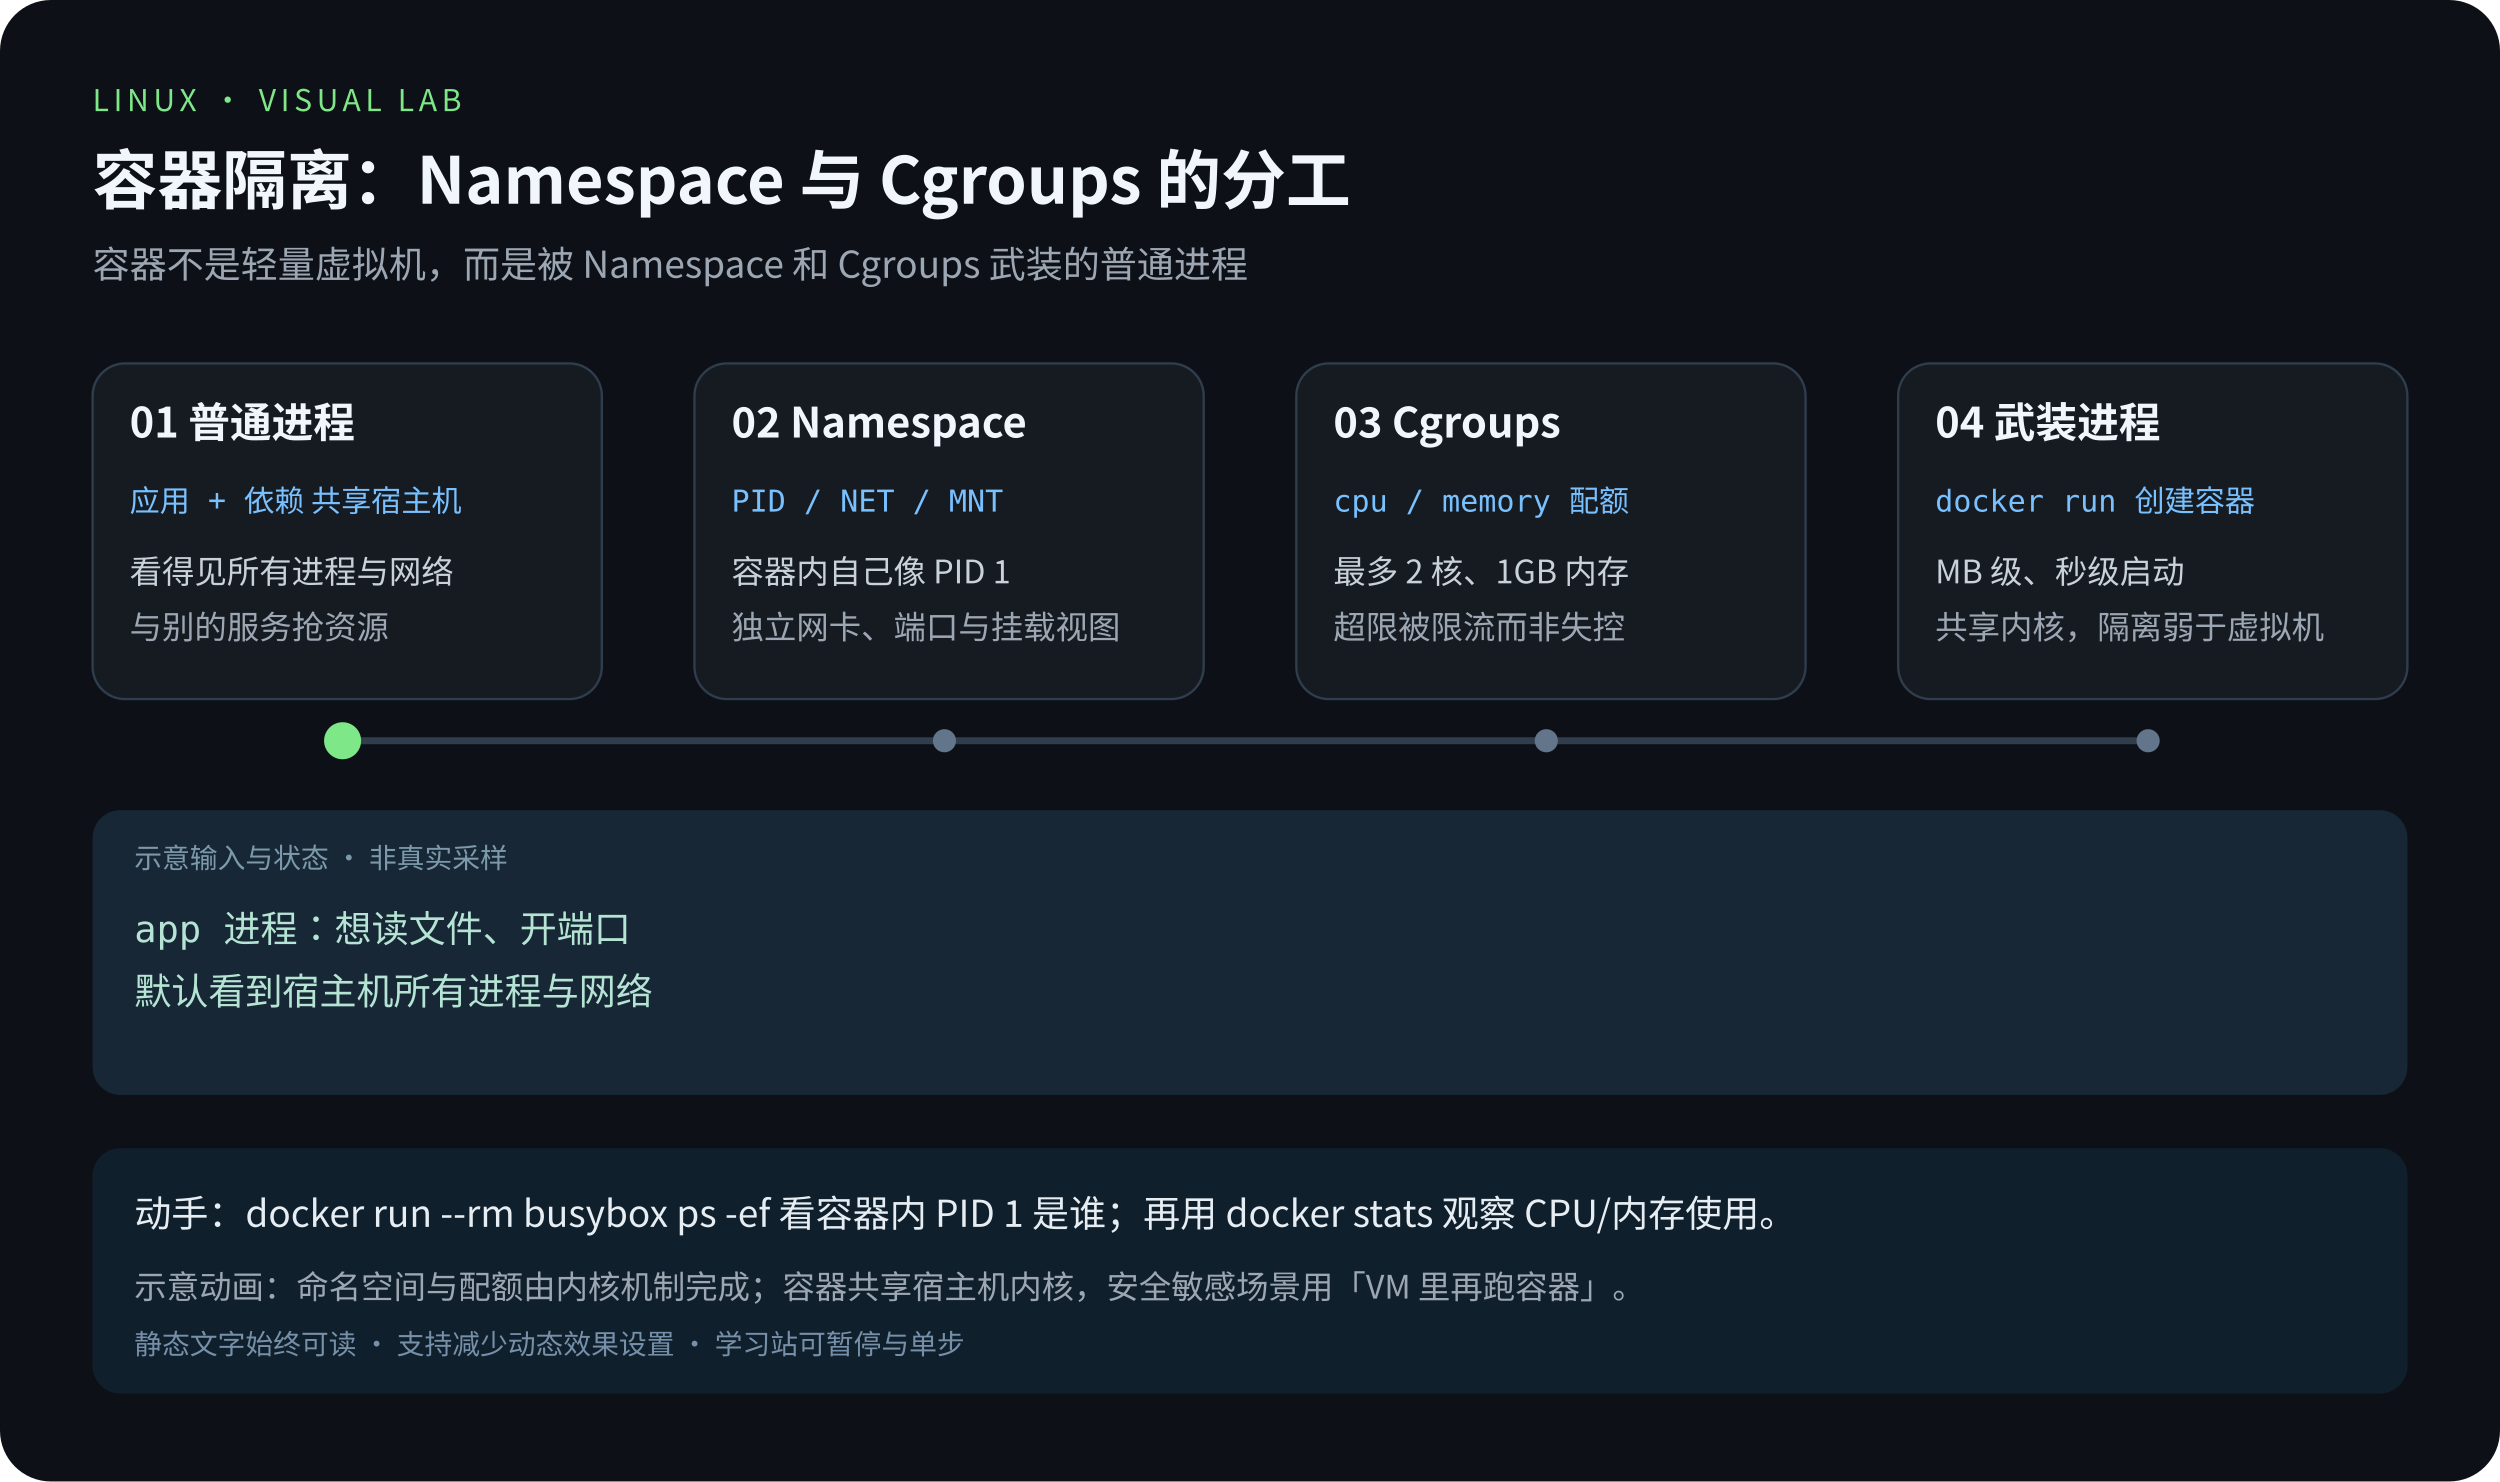
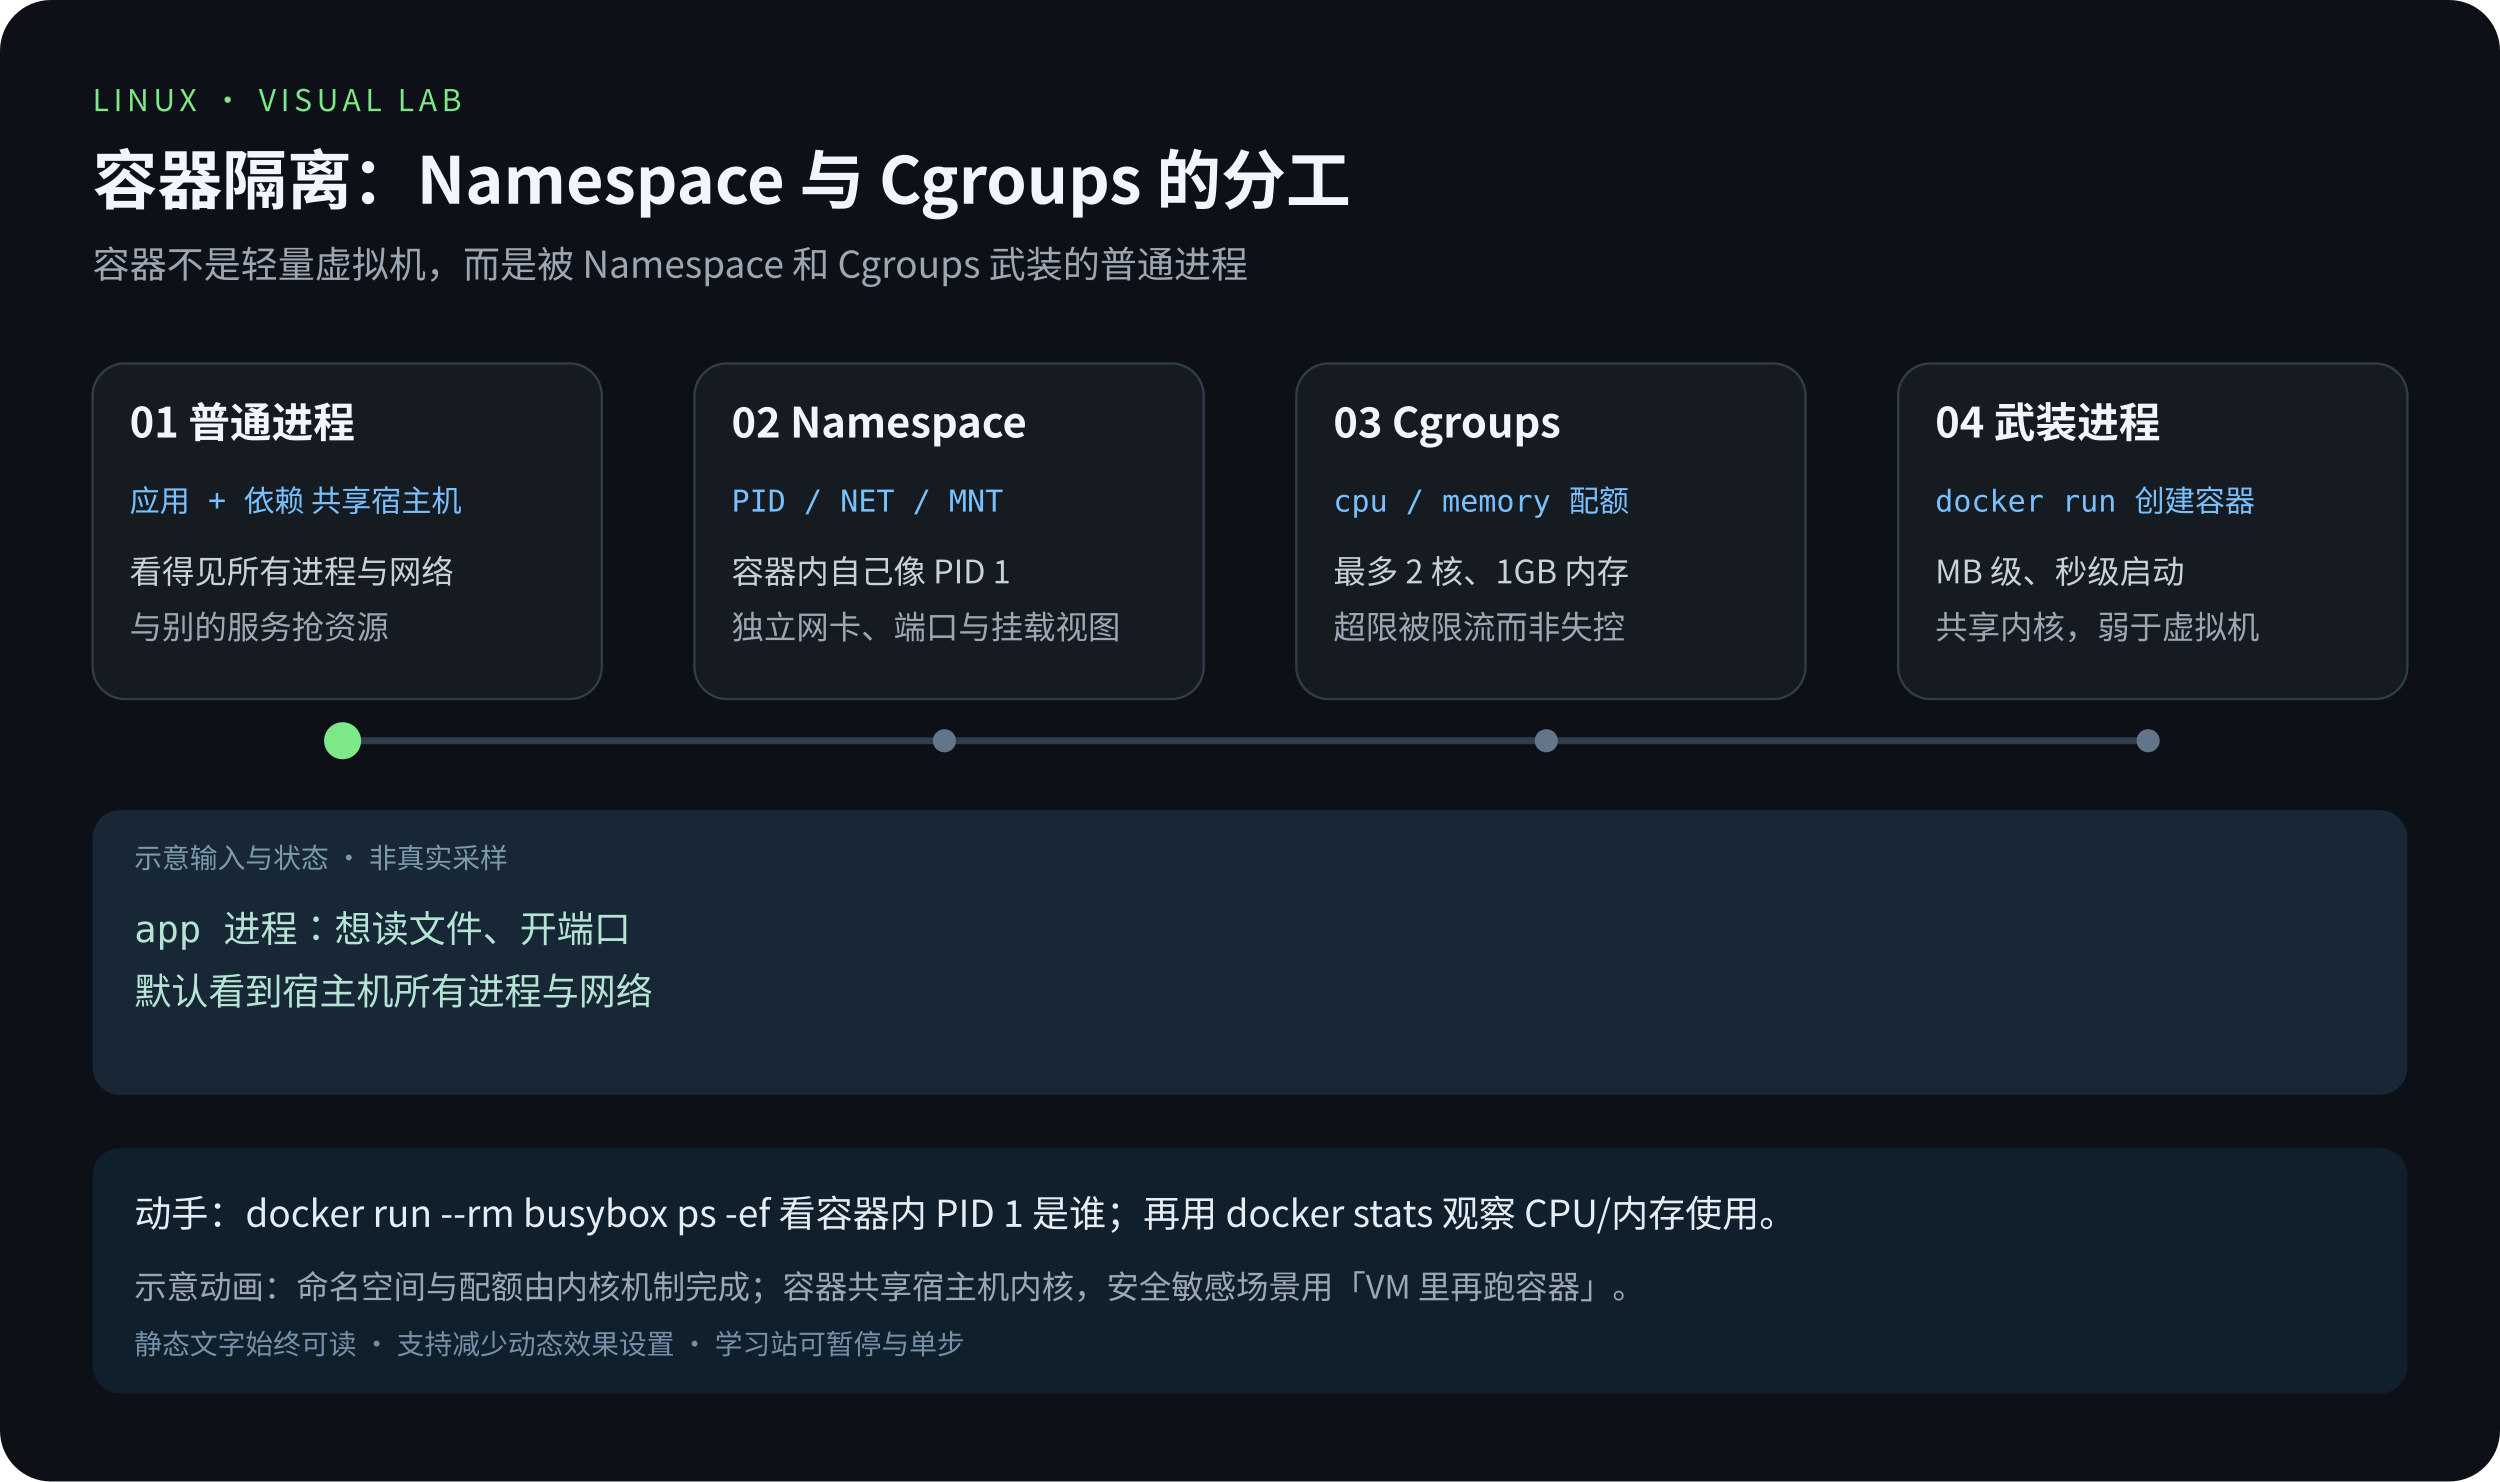
<svg xmlns="http://www.w3.org/2000/svg" width="1080" height="640" viewBox="0 0 1080 640" role="img" aria-labelledby="title desc">
  <style>
text{font-family:"Noto Sans CJK SC","Microsoft YaHei",sans-serif}
.code{font-family:Consolas,monospace}
.focus{opacity:0}
.output{opacity:0}.output.phase-0{opacity:1}
@keyframes step0{0%,24.9%{opacity:1}25%,100%{opacity:0}}.phase-0{animation:step0 12s linear 3}@keyframes step1{0%,24.9%{opacity:0}25%,49.9%{opacity:1}50%,100%{opacity:0}}.phase-1{animation:step1 12s linear 3}@keyframes step2{0%,49.9%{opacity:0}50%,74.9%{opacity:1}75%,100%{opacity:0}}.phase-2{animation:step2 12s linear 3}@keyframes step3{0%,74.9%{opacity:0}75%,100%{opacity:1}}.phase-3{animation:step3 12s linear 3}
@keyframes travel{0%,15%{transform:translateX(0)}25%,40%{transform:translateX(260px)}50%,65%{transform:translateX(520px)}75%,100%{transform:translateX(780px)}}
.token{animation:travel 12s ease-in-out 3}
@media (prefers-reduced-motion:reduce){.focus,.token,.output{animation:none}.token{display:none}}
</style>
  <rect width="1080" height="640" rx="22" fill="#0d1117" />
  <text x="40" y="48" fill="#7ee787" font-size="13" letter-spacing="2">LINUX · VISUAL LAB</text>
  <text x="40" y="88" fill="#f0f6fc" font-size="28" font-weight="bold">容器隔离：Namespace 与 Cgroups 的分工</text>
  <text x="40" y="120" fill="#9da7b3" font-size="16">容器不是轻量虚拟机，而是被 Namespace 和 Cgroups 武装的普通进程</text>
  <path d="M148 320 H928" fill="none" stroke="#303d4d" stroke-width="3" />
  <g>
    <rect x="40" y="157" width="220" height="145" rx="14" fill="#161b22" stroke="#303d4d" />
    <rect class="focus phase-0" x="40" y="157" width="220" height="145" rx="14" fill="none" stroke="#58a6ff" stroke-width="3" />
    <text x="56" y="189" fill="#f0f6fc" font-size="18" font-weight="bold">01 普通进程</text>
    <text class="code" x="56" y="221" fill="#79c0ff" font-size="13">应用 + 依赖 共享宿主机</text>
    <text x="56" y="252" fill="#c9d1d9" font-size="14">看得见所有进程与网络</text>
    <text x="56" y="276" fill="#9da7b3" font-size="14">与别的服务抢资源</text>
    <circle cx="148" cy="320" r="5" fill="#62758b" />
  </g>
  <g>
    <rect x="300" y="157" width="220" height="145" rx="14" fill="#161b22" stroke="#303d4d" />
    <rect class="focus phase-1" x="300" y="157" width="220" height="145" rx="14" fill="none" stroke="#58a6ff" stroke-width="3" />
    <text x="316" y="189" fill="#f0f6fc" font-size="18" font-weight="bold">02 Namespace</text>
    <text class="code" x="316" y="221" fill="#79c0ff" font-size="13">PID / NET / MNT</text>
    <text x="316" y="252" fill="#c9d1d9" font-size="14">容器内自己像 PID 1</text>
    <text x="316" y="276" fill="#9da7b3" font-size="14">独立网卡、端口与挂载视图</text>
    <circle cx="408" cy="320" r="5" fill="#62758b" />
  </g>
  <g>
    <rect x="560" y="157" width="220" height="145" rx="14" fill="#161b22" stroke="#303d4d" />
    <rect class="focus phase-2" x="560" y="157" width="220" height="145" rx="14" fill="none" stroke="#58a6ff" stroke-width="3" />
    <text x="576" y="189" fill="#f0f6fc" font-size="18" font-weight="bold">03 Cgroups</text>
    <text class="code" x="576" y="221" fill="#79c0ff" font-size="13">cpu / memory 配额</text>
    <text x="576" y="252" fill="#c9d1d9" font-size="14">最多 2 核、1GB 内存</text>
    <text x="576" y="276" fill="#9da7b3" font-size="14">超限被限流而非失控</text>
    <circle cx="668" cy="320" r="5" fill="#62758b" />
  </g>
  <g>
    <rect x="820" y="157" width="220" height="145" rx="14" fill="#161b22" stroke="#303d4d" />
    <rect class="focus phase-3" x="820" y="157" width="220" height="145" rx="14" fill="none" stroke="#58a6ff" stroke-width="3" />
    <text x="836" y="189" fill="#f0f6fc" font-size="18" font-weight="bold">04 武装进程</text>
    <text class="code" x="836" y="221" fill="#79c0ff" font-size="13">docker run 创建容器</text>
    <text x="836" y="252" fill="#c9d1d9" font-size="14">MB 级、秒级启动</text>
-     <text x="836" y="276" fill="#9da7b3" font-size="14">共享内核，隔离弱于虚拟机</text>
+     <text x="836" y="276" fill="#9da7b3" font-size="14">共享内核，弱于虚拟机</text>
    <circle cx="928" cy="320" r="5" fill="#62758b" />
  </g>
  <rect x="40" y="350" width="1000" height="123" rx="12" fill="#172735" />
  <text x="58" y="375" fill="#7c9aab" font-size="12">示意输入与状态 · 非真实采样</text>
  <g class="output phase-0">
    <text class="code" x="58" y="407" fill="#b5e4d4" font-size="16">app 进程：想读文件、开端口</text>
    <text class="code" x="58" y="434" fill="#b5e4d4" font-size="16">默认看到宿主机所有进程与网络</text>
  </g>
  <g class="output phase-1">
    <text class="code" x="58" y="407" fill="#b5e4d4" font-size="16">PID namespace：容器内自己变 PID 1</text>
    <text class="code" x="58" y="434" fill="#b5e4d4" font-size="16">NET namespace：独立网卡与端口空间</text>
  </g>
  <g class="output phase-2">
    <text class="code" x="58" y="407" fill="#b5e4d4" font-size="16">Cgroups：cpu=2 核、memory=1GB</text>
    <text class="code" x="58" y="434" fill="#b5e4d4" font-size="16">超限被限流，而不是失控</text>
  </g>
  <g class="output phase-3">
    <text class="code" x="58" y="407" fill="#b5e4d4" font-size="16">docker run：秒级启动一个容器</text>
    <text class="code" x="58" y="434" fill="#b5e4d4" font-size="16">共享内核的普通进程，隔离弱于 VM</text>
  </g>
  <circle class="token" cx="148" cy="320" r="8" fill="#7ee787" />
  <rect x="40" y="496" width="1000" height="106" rx="12" fill="#101f2c" />
  <text x="58" y="530" fill="#e6edf3" font-size="16">动手：docker run --rm busybox ps -ef 看容器内 PID 1 是谁；再用 docker stats 观察 CPU/内存使用。</text>
  <text x="58" y="561" fill="#9da7b3" font-size="14">示意动画：命名空间与配额由内核机制完成；容器共享宿主机内核，安全敏感场景用「VM 里再跑容器」。</text>
  <text x="58" y="585" fill="#7790a9" font-size="12">静态文字始终可读 · 支持减少动态效果设置 · 学习站可暂停与单步</text>
</svg>
